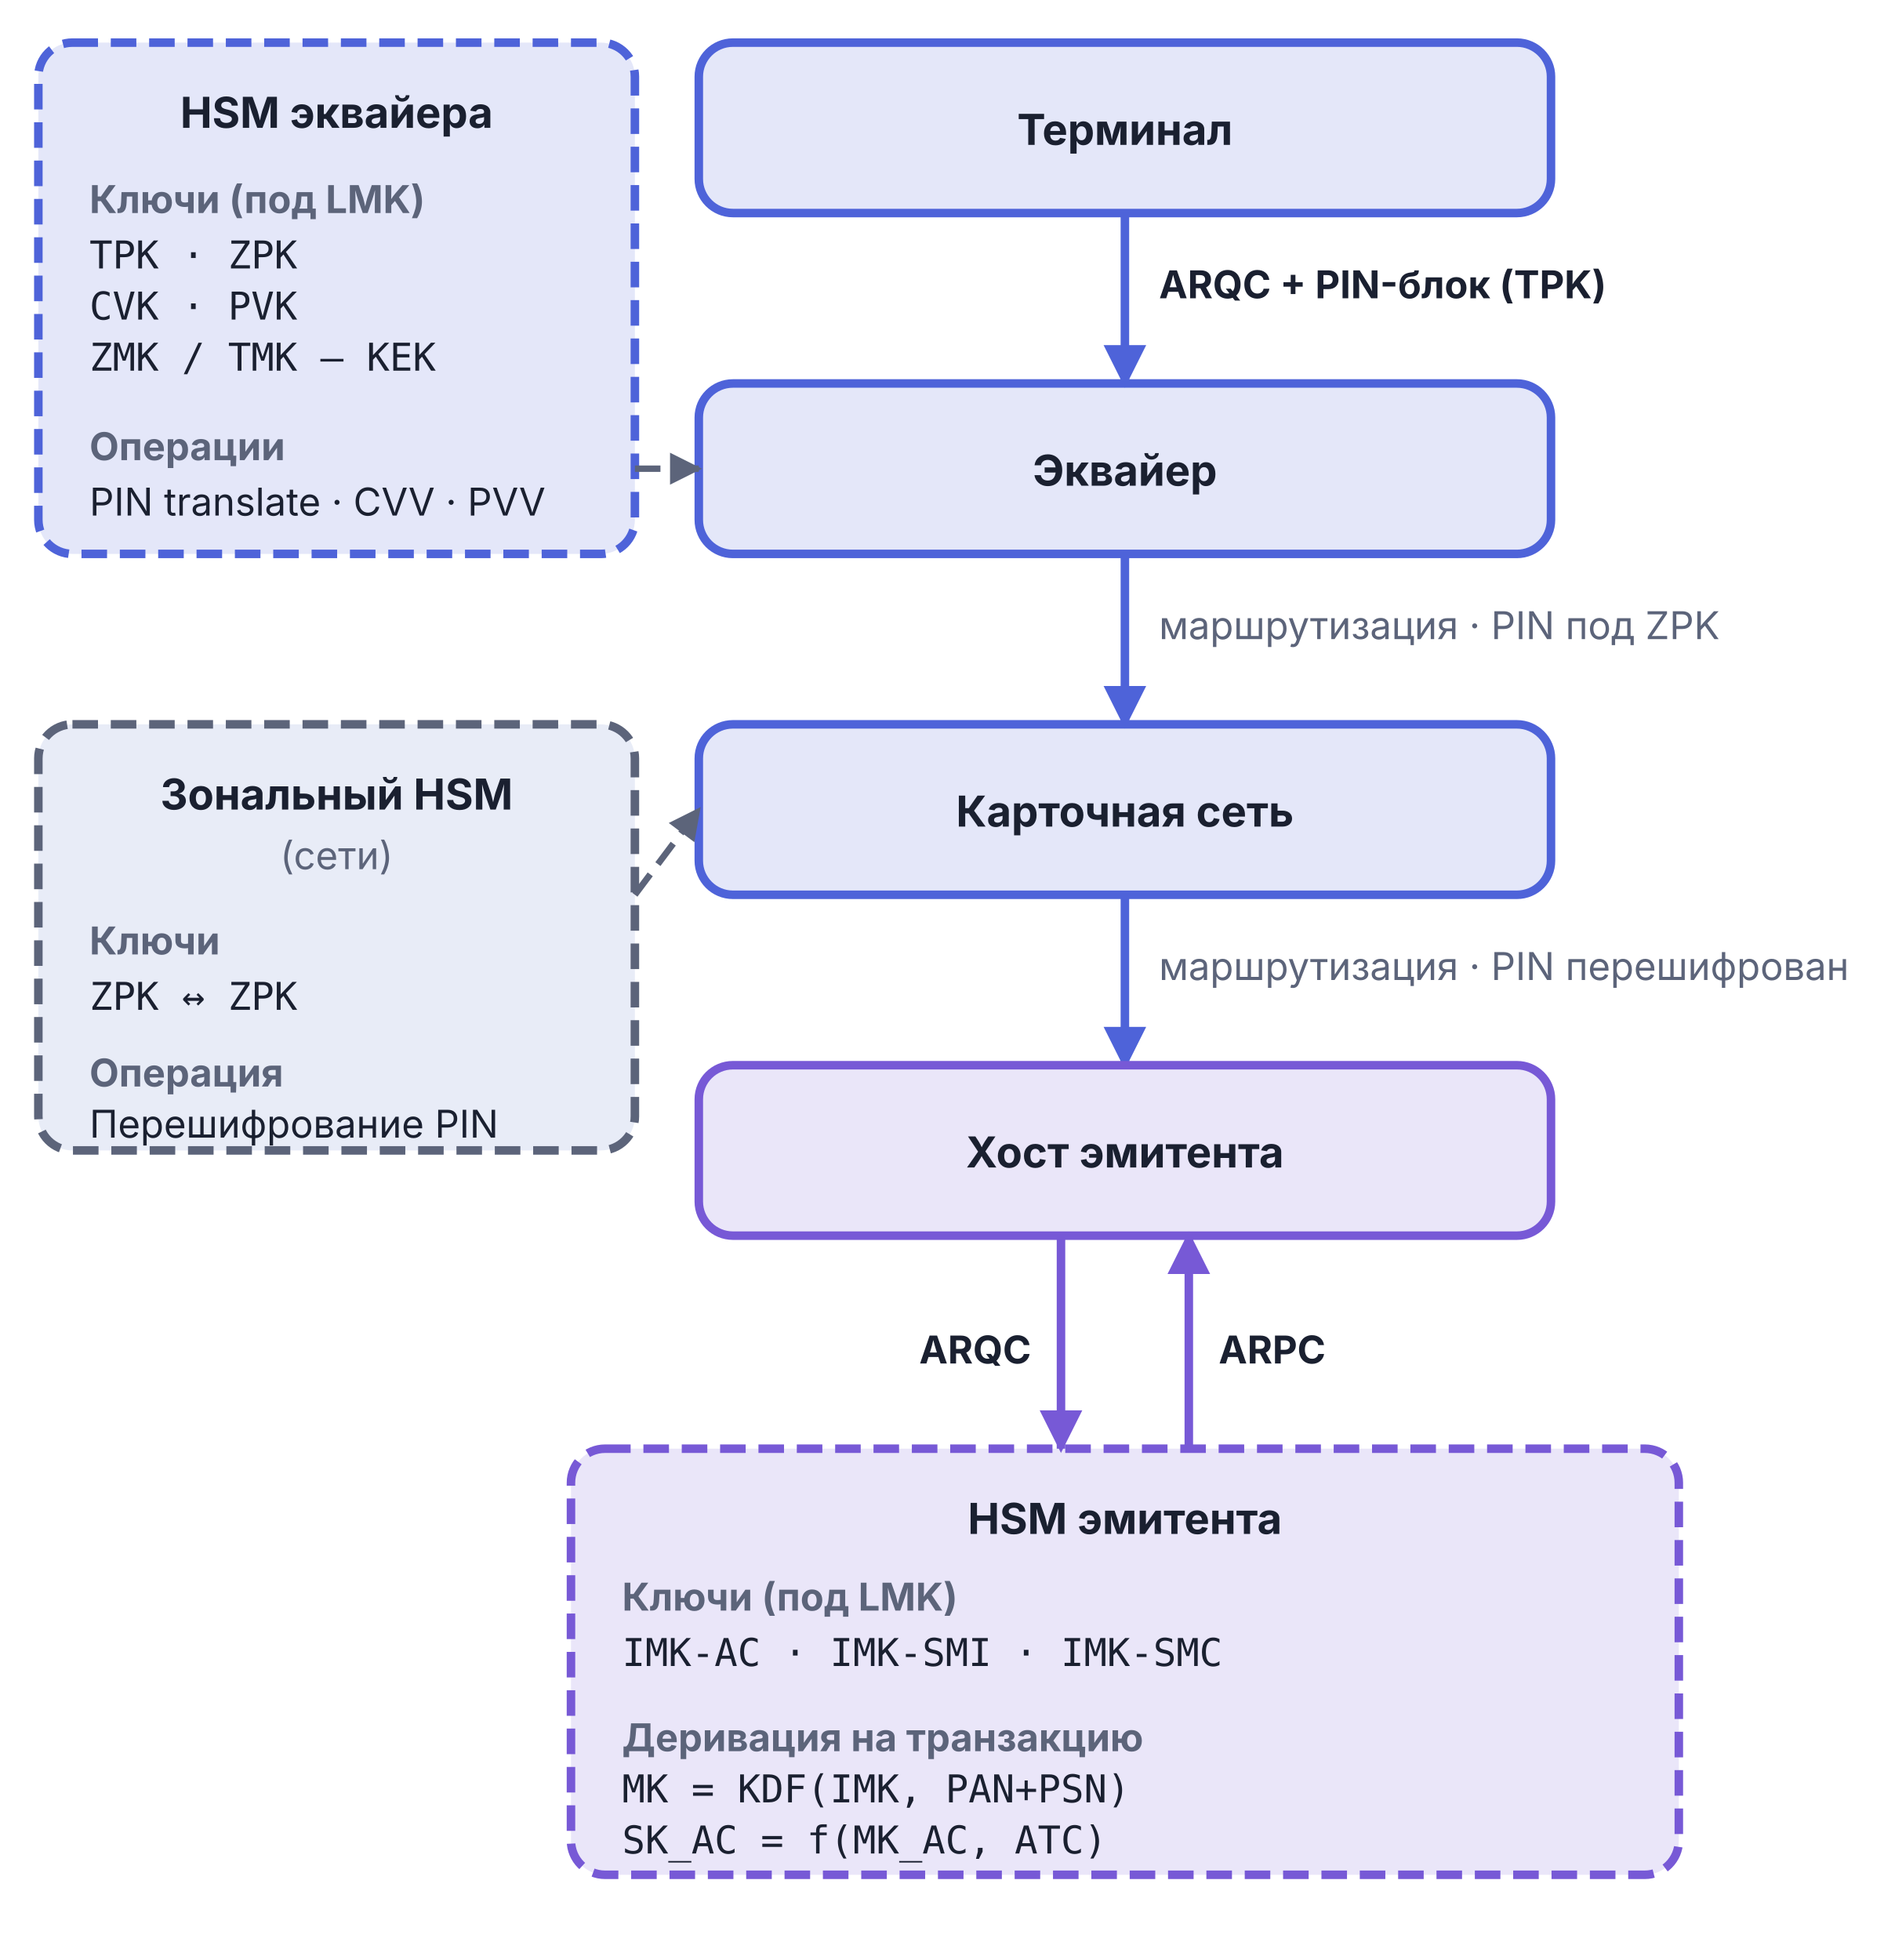
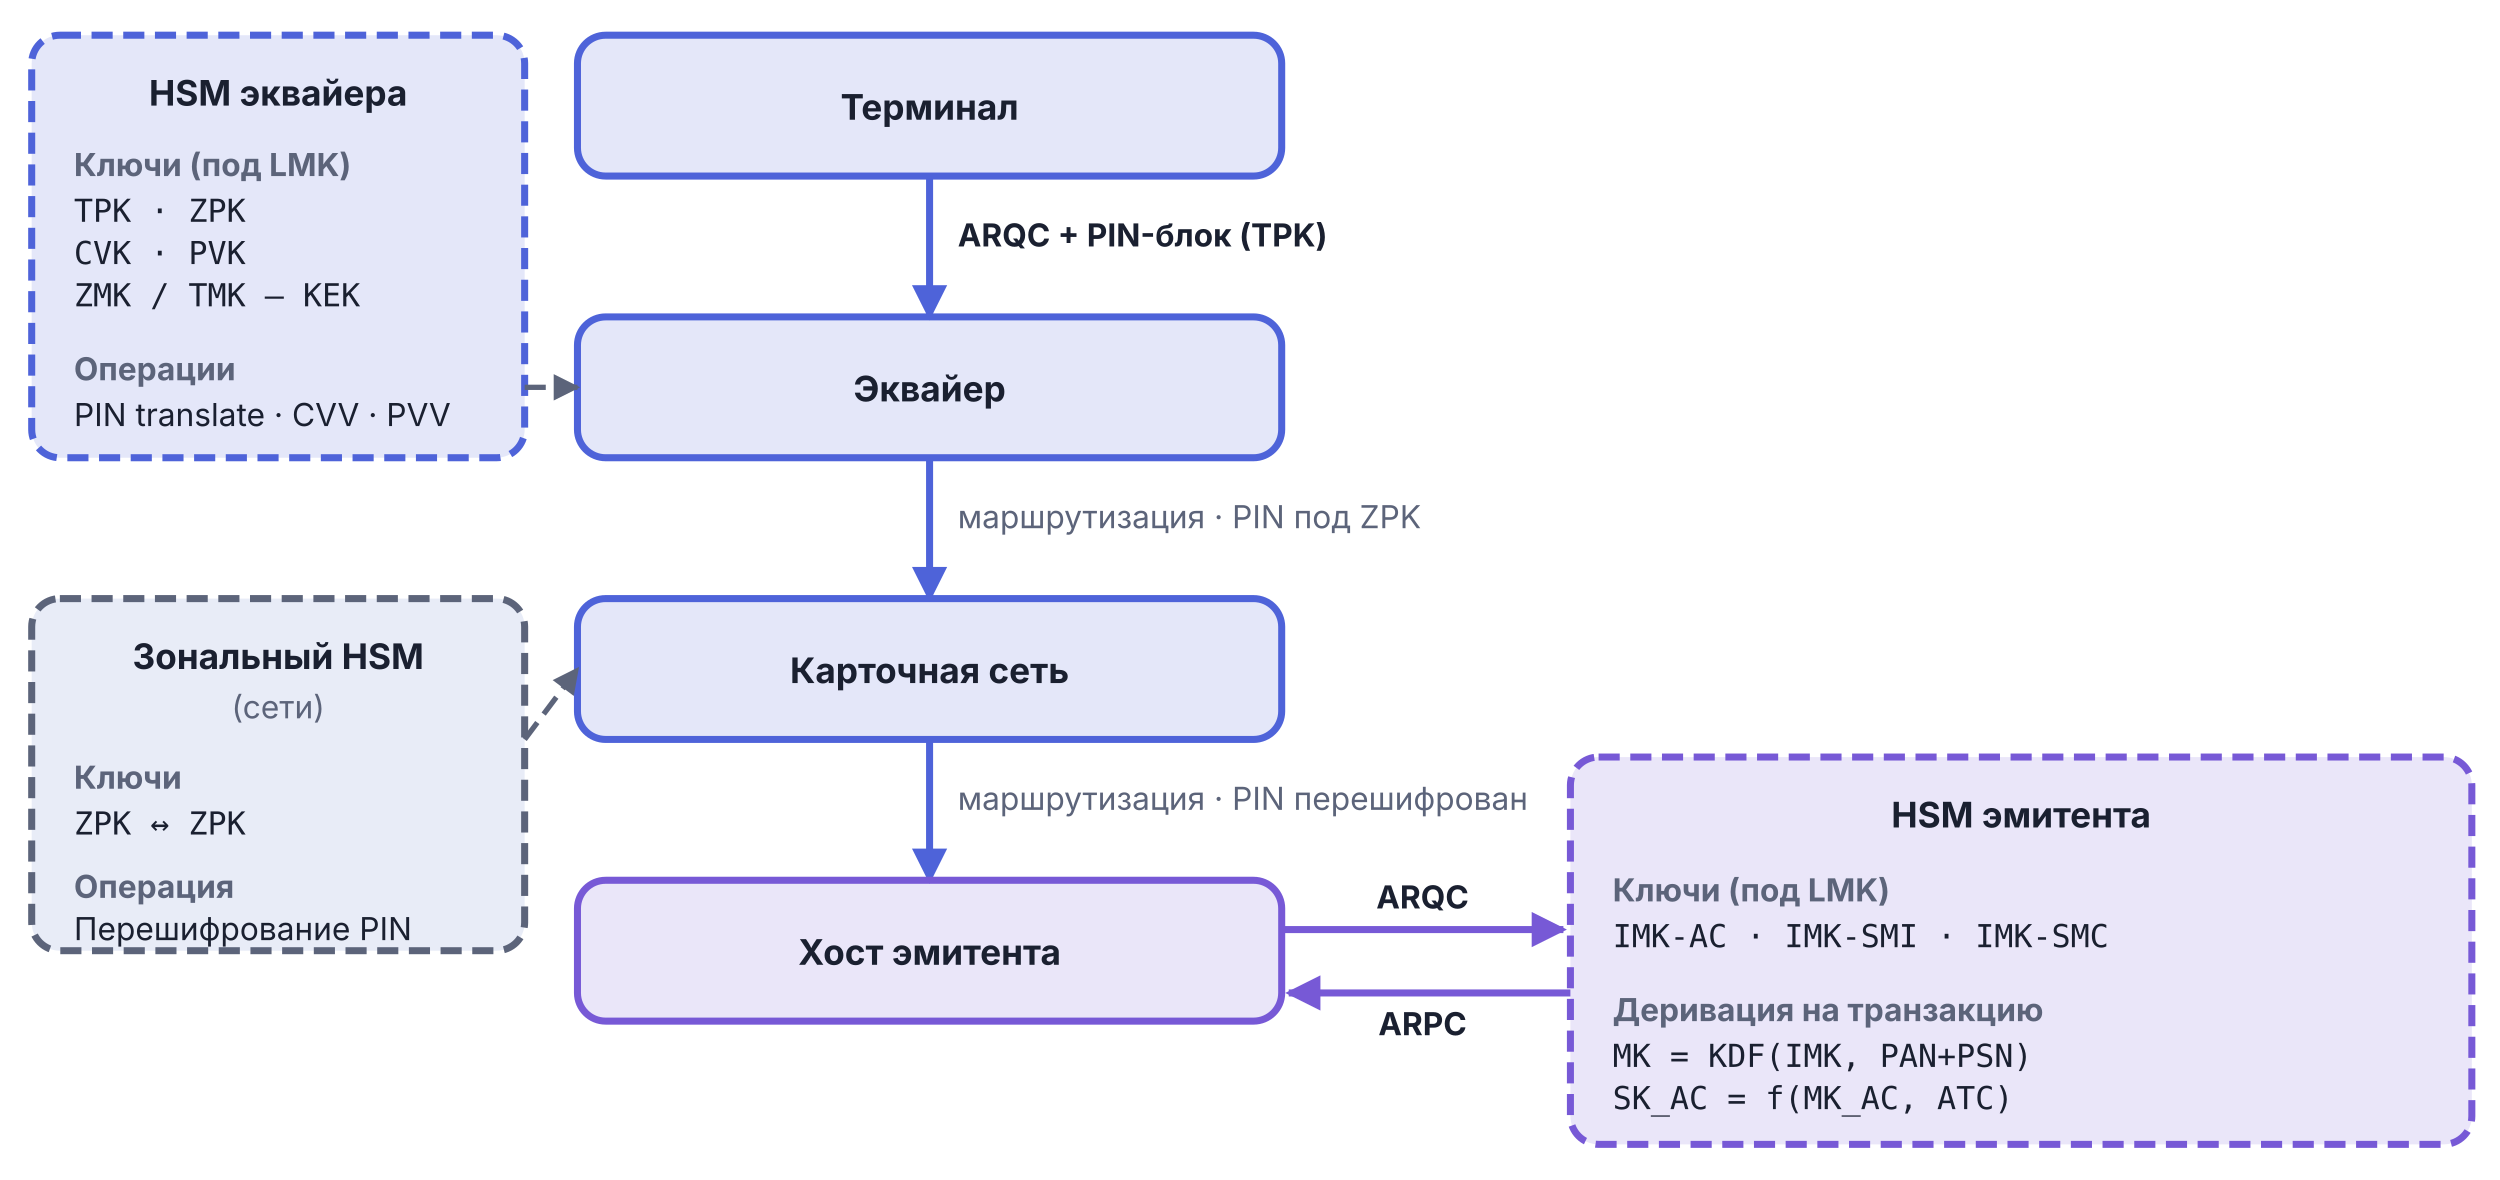
- <svg xmlns="http://www.w3.org/2000/svg" viewBox="6 30 442 460" width="442" height="460">
+ <svg xmlns="http://www.w3.org/2000/svg" viewBox="6 30 710 335" width="710" height="335">
  <defs>
    <marker id="arr-AccentA" viewBox="0 0 10 10" refX="9" refY="5" markerWidth="5" markerHeight="5" orient="auto">
      <path d="M0,0 L10,5 L0,10 Z" fill="#4E63D9" />
    </marker>
    <marker id="arr-AccentB" viewBox="0 0 10 10" refX="9" refY="5" markerWidth="5" markerHeight="5" orient="auto">
      <path d="M0,0 L10,5 L0,10 Z" fill="#7759D6" />
    </marker>
    <marker id="arr-Muted" viewBox="0 0 10 10" refX="9" refY="5" markerWidth="5" markerHeight="5" orient="auto">
      <path d="M0,0 L10,5 L0,10 Z" fill="#5C647A" />
    </marker>
  </defs>
  <rect x="170" y="40" width="200" height="40" rx="8" fill="#4E63D9" fill-opacity="0.15" stroke="#4E63D9" stroke-width="2" />
  <text x="270" y="64" text-anchor="middle" font-family="Inter, sans-serif" font-size="10" font-weight="bold" fill="#1A2030">Терминал</text>
  <line x1="270" y1="80" x2="270" y2="120" stroke="#4E63D9" stroke-width="2" marker-end="url(#arr-AccentA)" />
  <text x="278" y="100" text-anchor="start" font-family="Inter, sans-serif" font-size="9" font-weight="bold" fill="#1A2030">ARQC + PIN-блок (TPK)</text>
  <rect x="170" y="120" width="200" height="40" rx="8" fill="#4E63D9" fill-opacity="0.15" stroke="#4E63D9" stroke-width="2" />
  <text x="270" y="144" text-anchor="middle" font-family="Inter, sans-serif" font-size="10" font-weight="bold" fill="#1A2030">Эквайер</text>
  <line x1="270" y1="160" x2="270" y2="200" stroke="#4E63D9" stroke-width="2" marker-end="url(#arr-AccentA)" />
  <text x="278" y="180" text-anchor="start" font-family="Inter, sans-serif" font-size="9" fill="#5C647A">маршрутизация · PIN под ZPK</text>
  <rect x="170" y="200" width="200" height="40" rx="8" fill="#4E63D9" fill-opacity="0.15" stroke="#4E63D9" stroke-width="2" />
  <text x="270" y="224" text-anchor="middle" font-family="Inter, sans-serif" font-size="10" font-weight="bold" fill="#1A2030">Карточная сеть</text>
  <line x1="270" y1="240" x2="270" y2="280" stroke="#4E63D9" stroke-width="2" marker-end="url(#arr-AccentA)" />
  <text x="278" y="260" text-anchor="start" font-family="Inter, sans-serif" font-size="9" fill="#5C647A">маршрутизация · PIN перешифрован</text>
  <rect x="170" y="280" width="200" height="40" rx="8" fill="#7759D6" fill-opacity="0.15" stroke="#7759D6" stroke-width="2" />
  <text x="270" y="304" text-anchor="middle" font-family="Inter, sans-serif" font-size="10" font-weight="bold" fill="#1A2030">Хост эмитента</text>
-   <line x1="255" y1="320" x2="255" y2="370" stroke="#7759D6" stroke-width="2" marker-end="url(#arr-AccentB)" />
-   <text x="248" y="350" text-anchor="end" font-family="Inter, sans-serif" font-size="9" font-weight="bold" fill="#1A2030">ARQC</text>
-   <line x1="285" y1="370" x2="285" y2="320" stroke="#7759D6" stroke-width="2" marker-end="url(#arr-AccentB)" />
-   <text x="292" y="350" text-anchor="start" font-family="Inter, sans-serif" font-size="9" font-weight="bold" fill="#1A2030">ARPC</text>
-   <rect x="140" y="370" width="260" height="100" rx="8" fill="#7759D6" fill-opacity="0.15" stroke="#7759D6" stroke-width="2" stroke-dasharray="6,3" />
-   <text x="270" y="390" text-anchor="middle" font-family="Inter, sans-serif" font-size="10" font-weight="bold" fill="#1A2030">HSM эмитента</text>
-   <text x="152" y="408" text-anchor="start" font-family="Inter, sans-serif" font-size="9" font-weight="bold" fill="#5C647A">Ключи (под LMK)</text>
-   <text x="152" y="421" text-anchor="start" font-family="ui-monospace, Menlo, Consolas, monospace" font-size="9" fill="#1A2030">IMK-AC · IMK-SMI · IMK-SMC</text>
-   <text x="152" y="441" text-anchor="start" font-family="Inter, sans-serif" font-size="9" font-weight="bold" fill="#5C647A">Деривация на транзакцию</text>
-   <text x="152" y="453" text-anchor="start" font-family="ui-monospace, Menlo, Consolas, monospace" font-size="9" fill="#1A2030">MK = KDF(IMK, PAN+PSN)</text>
-   <text x="152" y="465" text-anchor="start" font-family="ui-monospace, Menlo, Consolas, monospace" font-size="9" fill="#1A2030">SK_AC = f(MK_AC, ATC)</text>
  <rect x="15" y="40" width="140" height="120" rx="8" fill="#4E63D9" fill-opacity="0.15" stroke="#4E63D9" stroke-width="2" stroke-dasharray="6,3" />
  <text x="85" y="60" text-anchor="middle" font-family="Inter, sans-serif" font-size="10" font-weight="bold" fill="#1A2030">HSM эквайера</text>
  <text x="27" y="80" text-anchor="start" font-family="Inter, sans-serif" font-size="9" font-weight="bold" fill="#5C647A">Ключи (под LMK)</text>
  <text x="27" y="93" text-anchor="start" font-family="ui-monospace, Menlo, Consolas, monospace" font-size="9" fill="#1A2030">TPK · ZPK</text>
  <text x="27" y="105" text-anchor="start" font-family="ui-monospace, Menlo, Consolas, monospace" font-size="9" fill="#1A2030">CVK · PVK</text>
  <text x="27" y="117" text-anchor="start" font-family="ui-monospace, Menlo, Consolas, monospace" font-size="9" fill="#1A2030">ZMK / TMK — KEK</text>
  <text x="27" y="138" text-anchor="start" font-family="Inter, sans-serif" font-size="9" font-weight="bold" fill="#5C647A">Операции</text>
  <text x="27" y="151" text-anchor="start" font-family="Inter, sans-serif" font-size="9" fill="#1A2030">PIN translate · CVV · PVV</text>
  <line x1="155" y1="140" x2="170" y2="140" stroke="#5C647A" stroke-width="1.5" stroke-dasharray="6,3" marker-end="url(#arr-Muted)" />
  <rect x="15" y="200" width="140" height="100" rx="8" fill="#E8ECF7" stroke="#5C647A" stroke-width="2" stroke-dasharray="6,3" />
  <text x="85" y="220" text-anchor="middle" font-family="Inter, sans-serif" font-size="10" font-weight="bold" fill="#1A2030">Зональный HSM</text>
  <text x="85" y="234" text-anchor="middle" font-family="Inter, sans-serif" font-size="9" fill="#5C647A">(сети)</text>
  <text x="27" y="254" text-anchor="start" font-family="Inter, sans-serif" font-size="9" font-weight="bold" fill="#5C647A">Ключи</text>
  <text x="27" y="267" text-anchor="start" font-family="ui-monospace, Menlo, Consolas, monospace" font-size="9" fill="#1A2030">ZPK ↔ ZPK</text>
  <text x="27" y="285" text-anchor="start" font-family="Inter, sans-serif" font-size="9" font-weight="bold" fill="#5C647A">Операция</text>
  <text x="27" y="297" text-anchor="start" font-family="Inter, sans-serif" font-size="9" fill="#1A2030">Перешифрование PIN</text>
  <line x1="155" y1="240" x2="170" y2="220" stroke="#5C647A" stroke-width="1.5" stroke-dasharray="6,3" marker-end="url(#arr-Muted)" />
+   <line x1="370" y1="294" x2="450" y2="294" stroke="#7759D6" stroke-width="2" marker-end="url(#arr-AccentB)" />
+   <text x="410" y="288" text-anchor="middle" font-family="Inter, sans-serif" font-size="9" font-weight="bold" fill="#1A2030">ARQC</text>
+   <line x1="452" y1="312" x2="372" y2="312" stroke="#7759D6" stroke-width="2" marker-end="url(#arr-AccentB)" />
+   <text x="410" y="324" text-anchor="middle" font-family="Inter, sans-serif" font-size="9" font-weight="bold" fill="#1A2030">ARPC</text>
+   <rect x="452" y="245" width="256" height="110" rx="8" fill="#7759D6" fill-opacity="0.15" stroke="#7759D6" stroke-width="2" stroke-dasharray="6,3" />
+   <text x="580" y="265" text-anchor="middle" font-family="Inter, sans-serif" font-size="10" font-weight="bold" fill="#1A2030">HSM эмитента</text>
+   <text x="464" y="286" text-anchor="start" font-family="Inter, sans-serif" font-size="9" font-weight="bold" fill="#5C647A">Ключи (под LMK)</text>
+   <text x="464" y="299" text-anchor="start" font-family="ui-monospace, Menlo, Consolas, monospace" font-size="9" fill="#1A2030">IMK-AC · IMK-SMI · IMK-SMC</text>
+   <text x="464" y="320" text-anchor="start" font-family="Inter, sans-serif" font-size="9" font-weight="bold" fill="#5C647A">Деривация на транзакцию</text>
+   <text x="464" y="333" text-anchor="start" font-family="ui-monospace, Menlo, Consolas, monospace" font-size="9" fill="#1A2030">MK = KDF(IMK, PAN+PSN)</text>
+   <text x="464" y="345" text-anchor="start" font-family="ui-monospace, Menlo, Consolas, monospace" font-size="9" fill="#1A2030">SK_AC = f(MK_AC, ATC)</text>
</svg>
